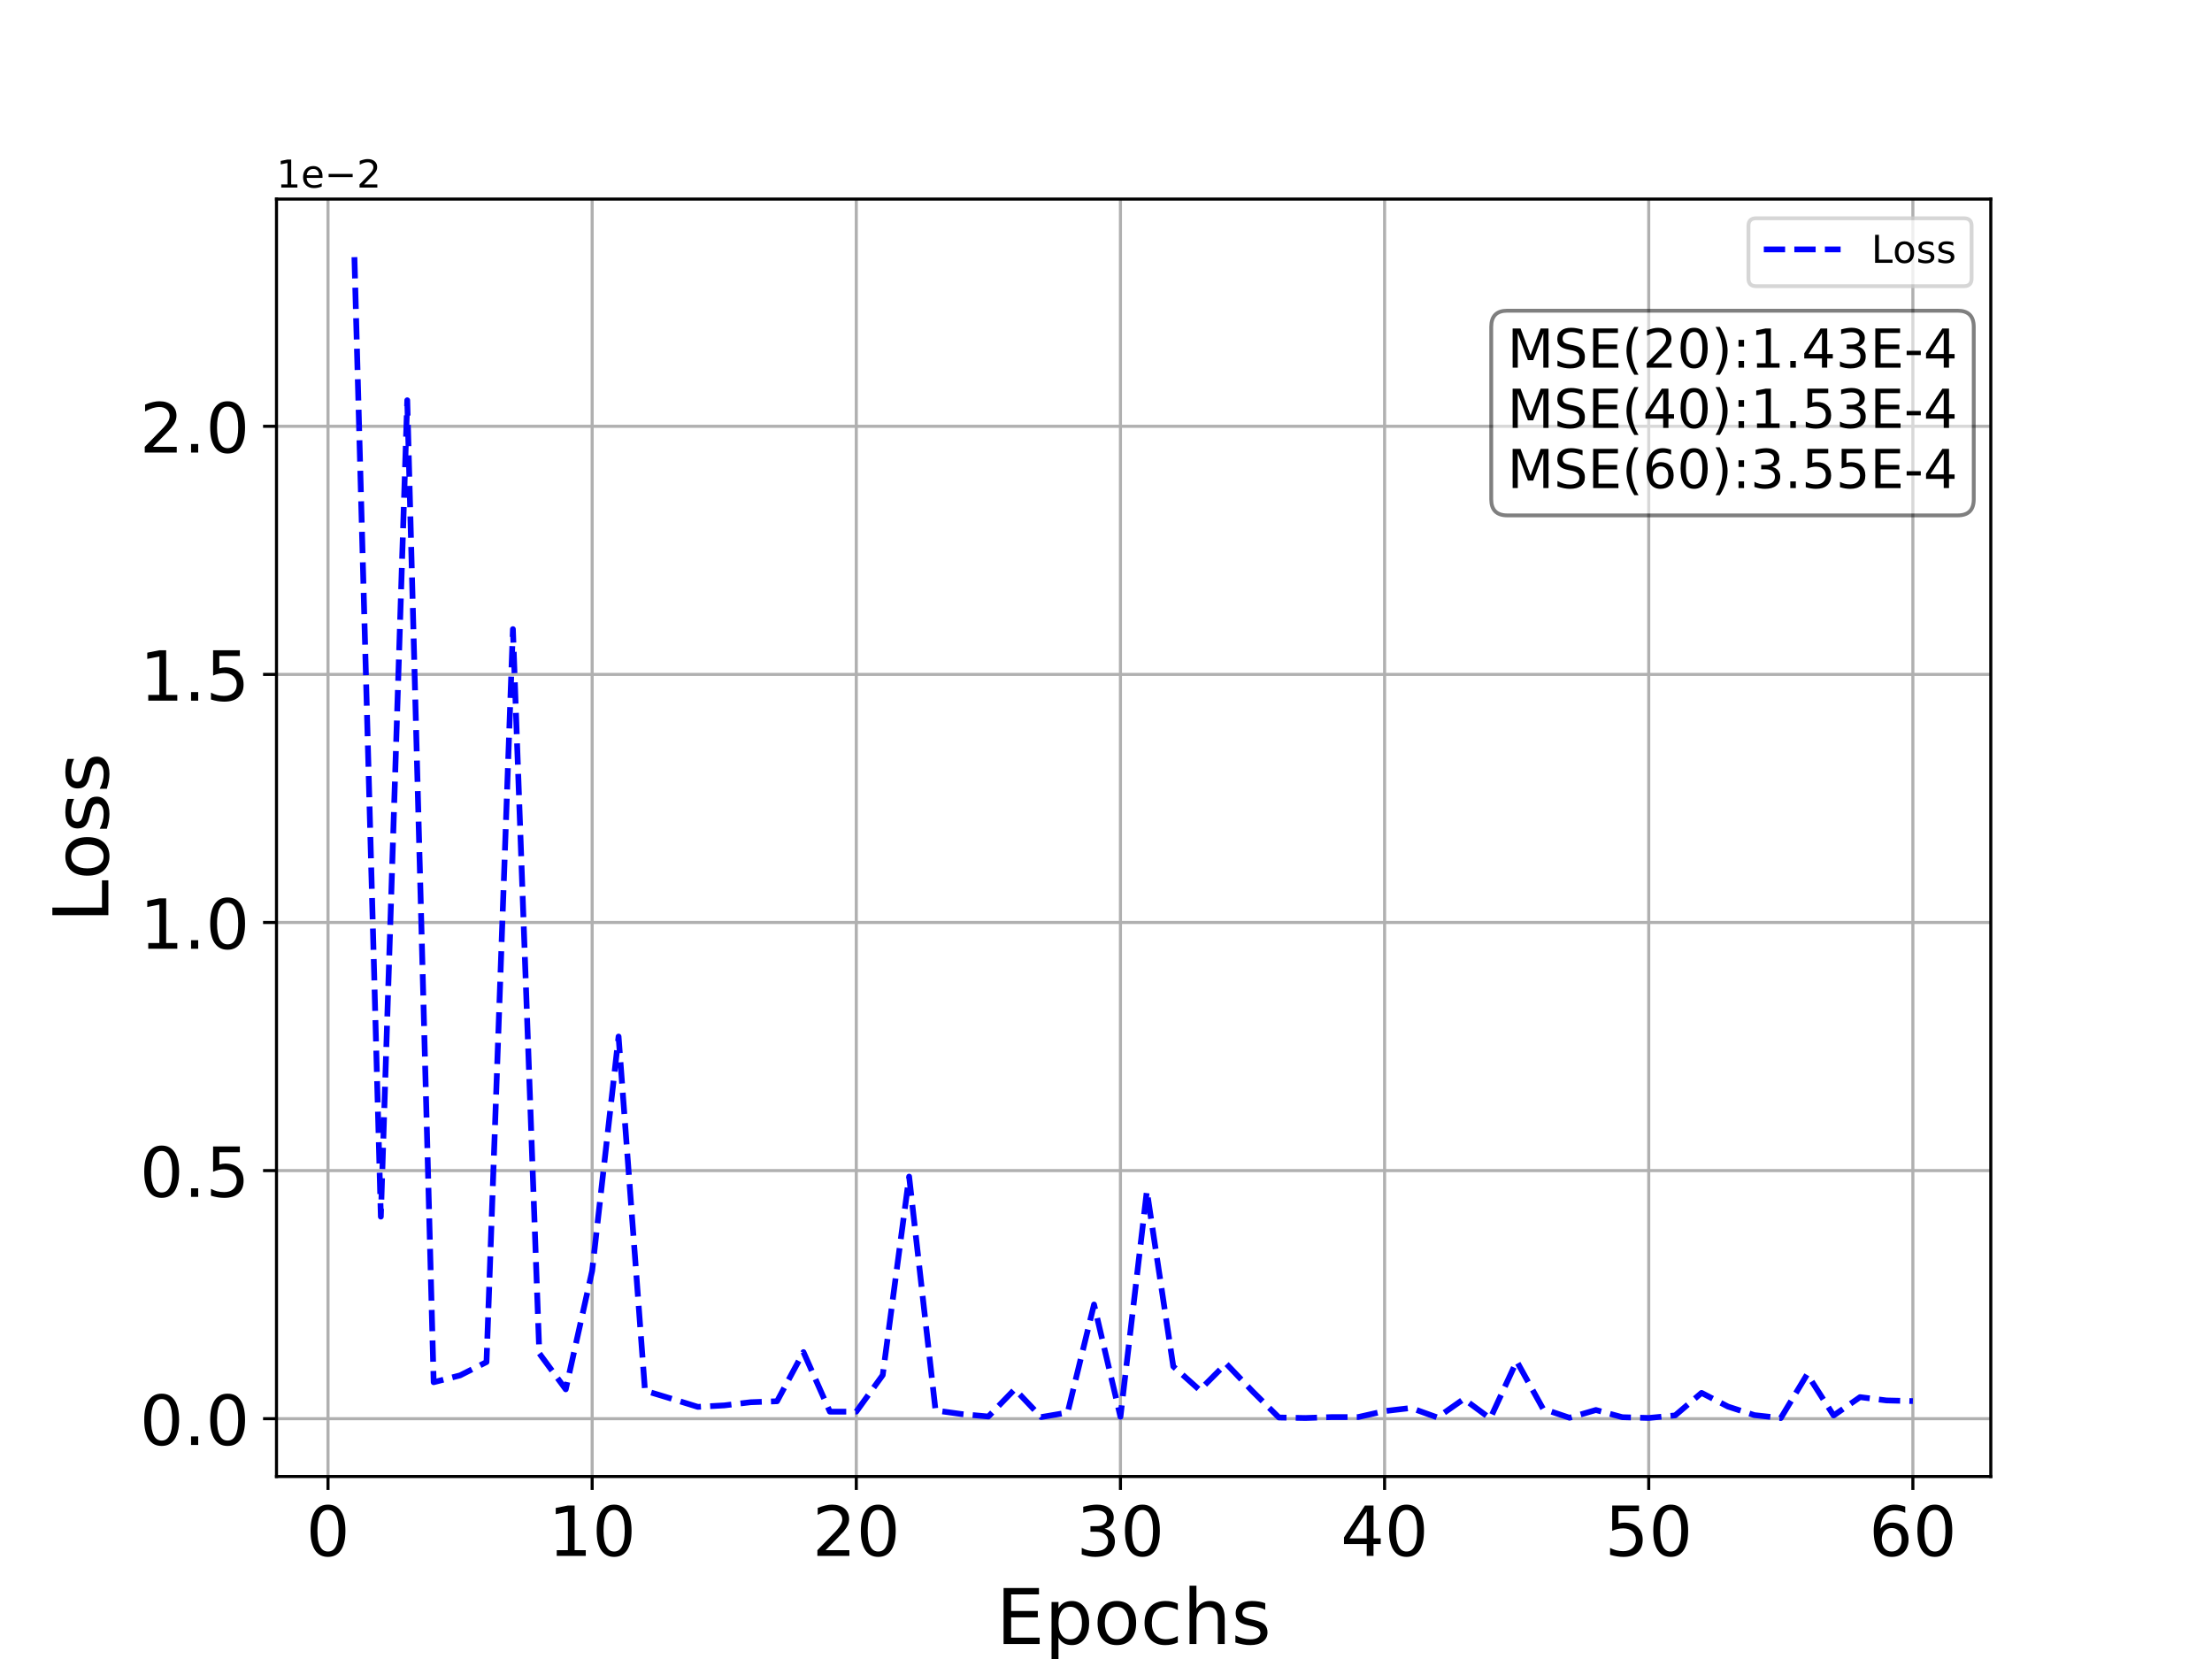
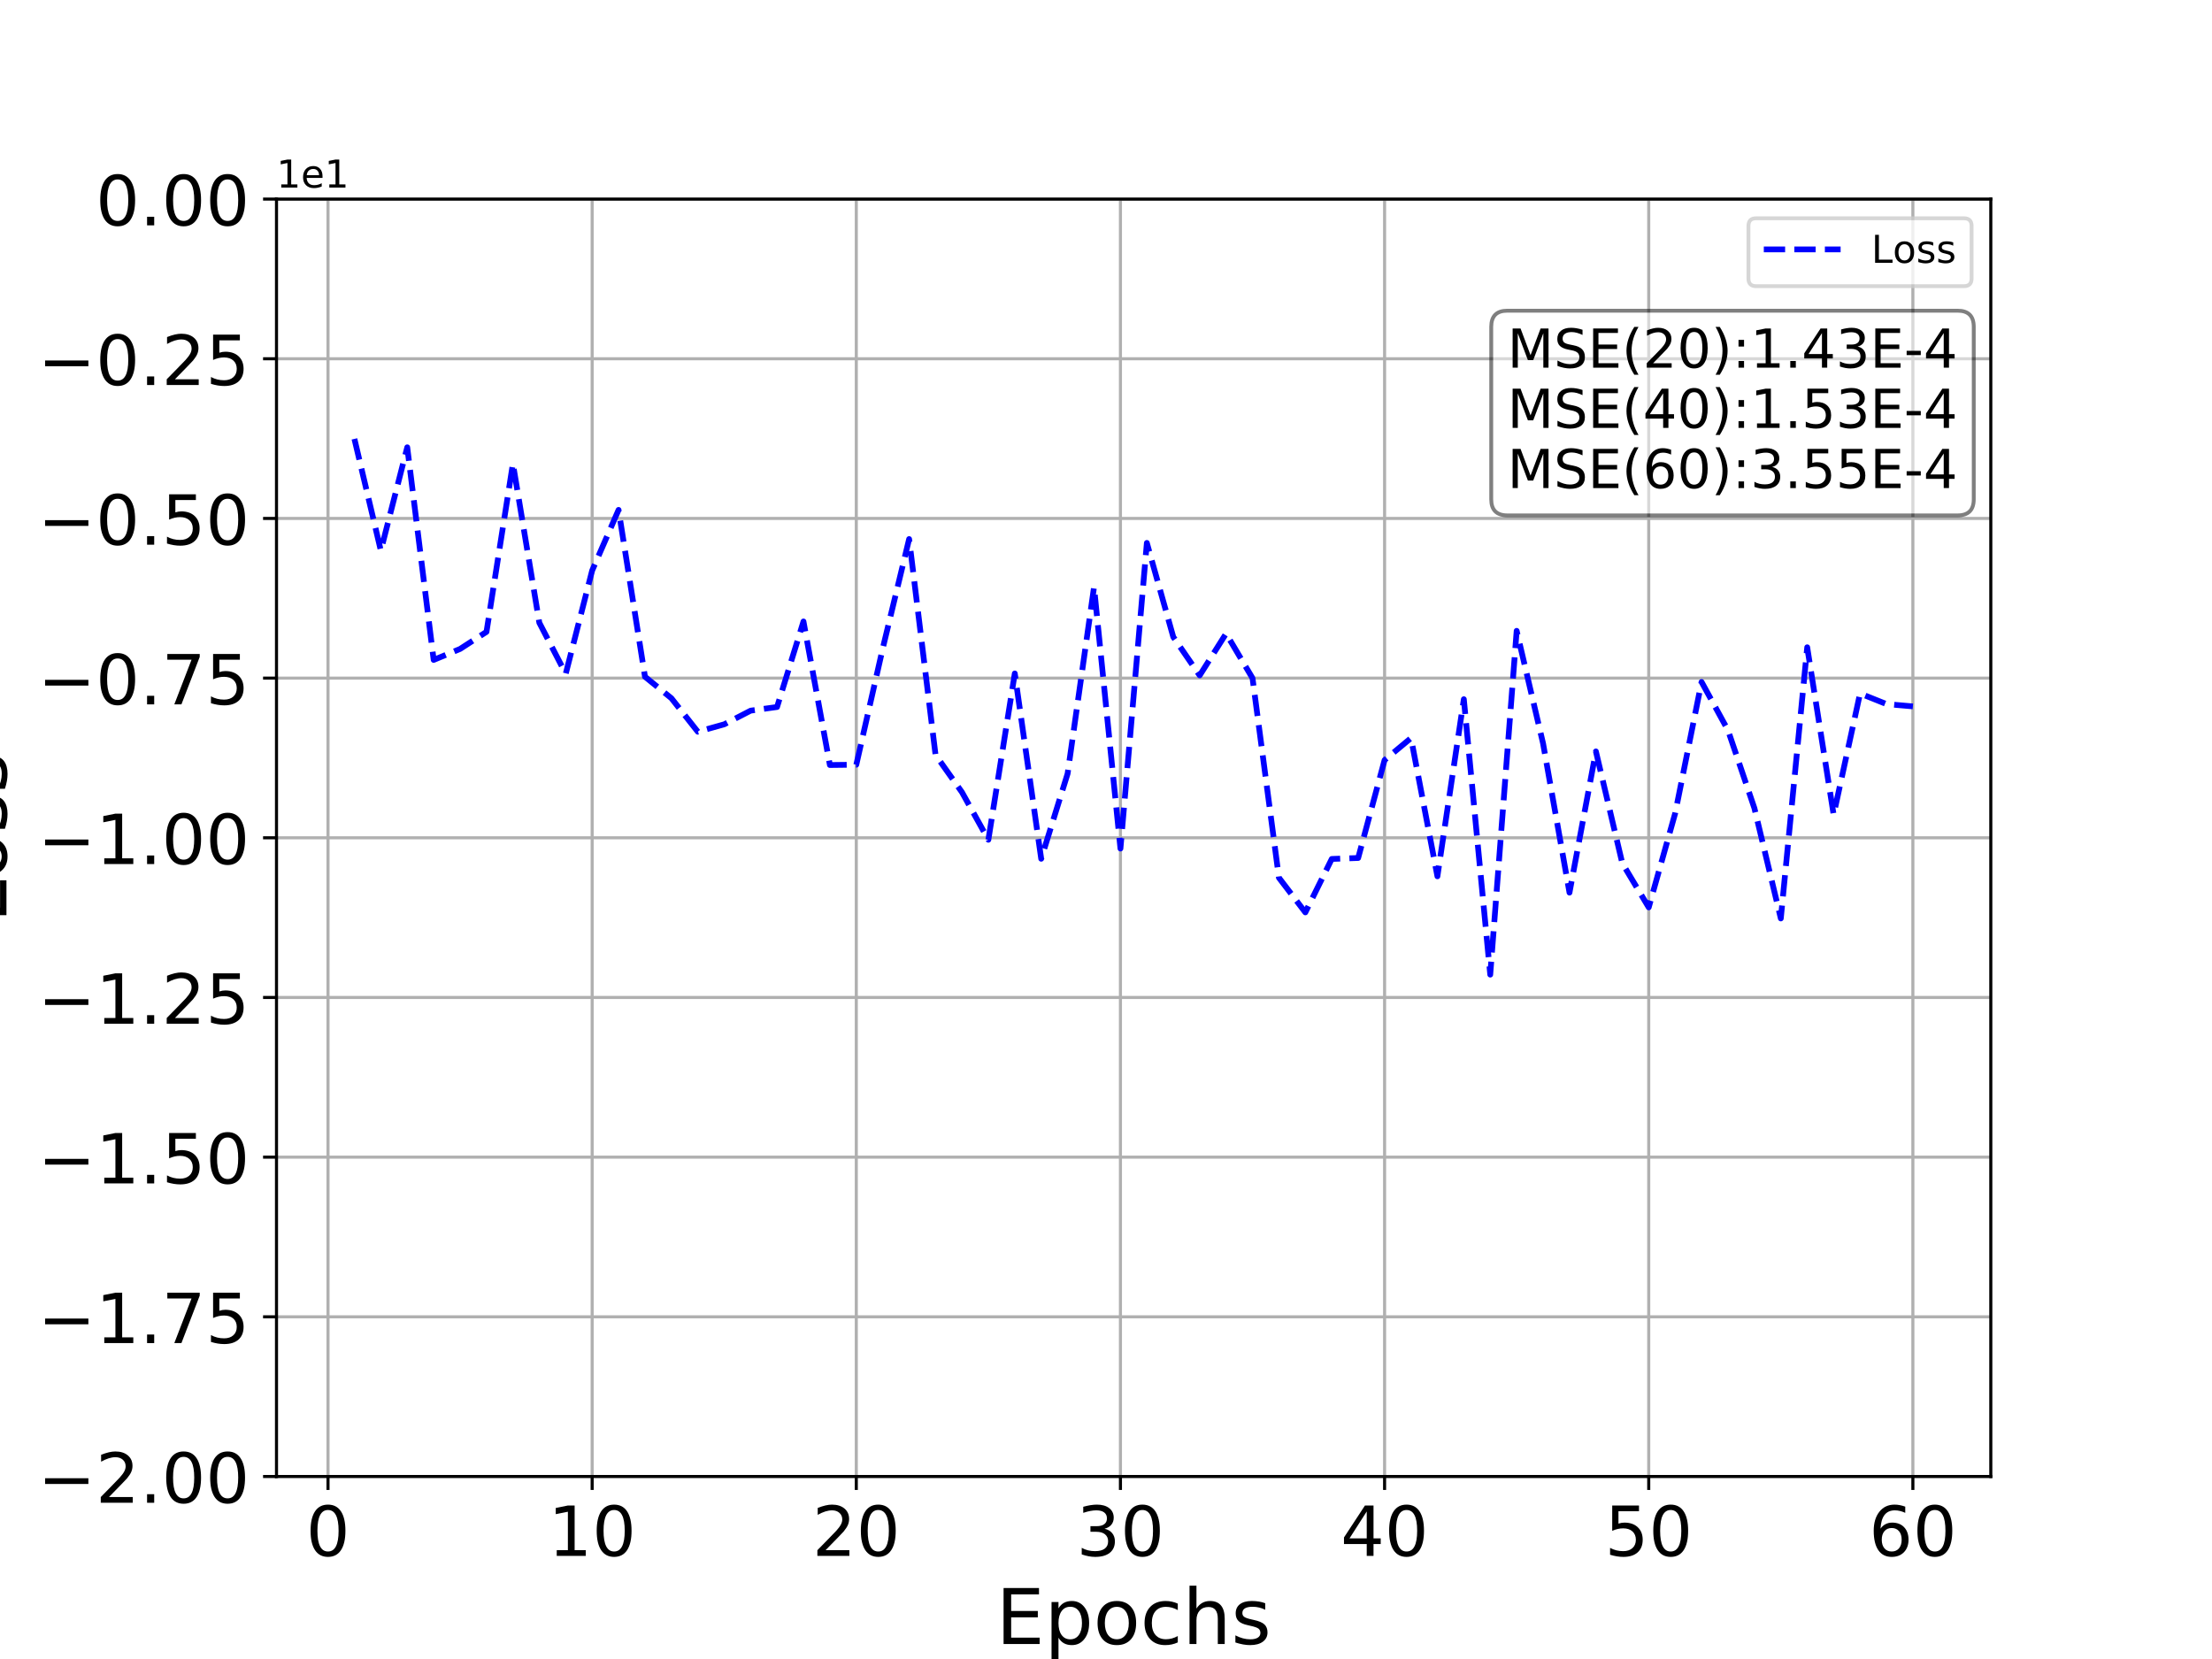
<svg xmlns="http://www.w3.org/2000/svg" xmlns:xlink="http://www.w3.org/1999/xlink" height="432pt" version="1.1" viewBox="0 0 576 432" width="576pt">
  <defs>
    <style type="text/css">
*{stroke-linecap:butt;stroke-linejoin:round;}
  </style>
  </defs>
  <g id="figure_1">
    <g id="patch_1">
      <path d="M 0 432  L 576 432  L 576 0  L 0 0  z " style="fill:#ffffff;" />
    </g>
    <g id="axes_1">
      <g id="patch_2">
        <path d="M 72 384.48  L 518.4 384.48  L 518.4 51.84  L 72 51.84  z " style="fill:#ffffff;" />
      </g>
      <g id="matplotlib.axis_1">
        <g id="xtick_1">
          <g id="line2d_1">
-             <path clip-path="url(#pee11523445)" d="M 85.413 384.48  L 85.413 51.84  " style="fill:none;stroke:#b0b0b0;stroke-linecap:square;stroke-width:0.8;" />
+             <path clip-path="url(#p109f04c39c)" d="M 85.413 384.48  L 85.413 51.84  " style="fill:none;stroke:#b0b0b0;stroke-linecap:square;stroke-width:0.8;" />
          </g>
          <g id="line2d_2">
            <defs>
-               <path d="M 0 0  L 0 3.5  " id="m30d442876e" style="stroke:#000000;stroke-width:0.8;" />
-             </defs>
-             <g>
-               <use style="stroke:#000000;stroke-width:0.8;" x="85.413" xlink:href="#m30d442876e" y="384.48" />
+               <path d="M 0 0  L 0 3.5  " id="md8d4f3d1db" style="stroke:#000000;stroke-width:0.8;" />
+             </defs>
+             <g>
+               <use style="stroke:#000000;stroke-width:0.8;" x="85.413" xlink:href="#md8d4f3d1db" y="384.48" />
            </g>
          </g>
          <g id="text_1">
            <defs>
              <path d="M 31.781 66.406  Q 24.172 66.406 20.328 58.906  Q 16.5 51.422 16.5 36.375  Q 16.5 21.391 20.328 13.891  Q 24.172 6.391 31.781 6.391  Q 39.453 6.391 43.281 13.891  Q 47.125 21.391 47.125 36.375  Q 47.125 51.422 43.281 58.906  Q 39.453 66.406 31.781 66.406  z M 31.781 74.219  Q 44.047 74.219 50.516 64.516  Q 56.984 54.828 56.984 36.375  Q 56.984 17.969 50.516 8.266  Q 44.047 -1.422 31.781 -1.422  Q 19.531 -1.422 13.062 8.266  Q 6.594 17.969 6.594 36.375  Q 6.594 54.828 13.062 64.516  Q 19.531 74.219 31.781 74.219  z " id="DejaVuSans-30" />
            </defs>
            <g transform="translate(79.68639 405.1572)scale(0.18 -0.18)">
              <use xlink:href="#DejaVuSans-30" />
            </g>
          </g>
        </g>
        <g id="xtick_2">
          <g id="line2d_3">
-             <path clip-path="url(#pee11523445)" d="M 154.195 384.48  L 154.195 51.84  " style="fill:none;stroke:#b0b0b0;stroke-linecap:square;stroke-width:0.8;" />
+             <path clip-path="url(#p109f04c39c)" d="M 154.195 384.48  L 154.195 51.84  " style="fill:none;stroke:#b0b0b0;stroke-linecap:square;stroke-width:0.8;" />
          </g>
          <g id="line2d_4">
            <g>
-               <use style="stroke:#000000;stroke-width:0.8;" x="154.195" xlink:href="#m30d442876e" y="384.48" />
+               <use style="stroke:#000000;stroke-width:0.8;" x="154.195" xlink:href="#md8d4f3d1db" y="384.48" />
            </g>
          </g>
          <g id="text_2">
            <defs>
              <path d="M 12.406 8.297  L 28.516 8.297  L 28.516 63.922  L 10.984 60.406  L 10.984 69.391  L 28.422 72.906  L 38.281 72.906  L 38.281 8.297  L 54.391 8.297  L 54.391 0  L 12.406 0  z " id="DejaVuSans-31" />
            </defs>
            <g transform="translate(142.7429 405.1572)scale(0.18 -0.18)">
              <use xlink:href="#DejaVuSans-31" />
              <use x="63.623" xlink:href="#DejaVuSans-30" />
            </g>
          </g>
        </g>
        <g id="xtick_3">
          <g id="line2d_5">
-             <path clip-path="url(#pee11523445)" d="M 222.978 384.48  L 222.978 51.84  " style="fill:none;stroke:#b0b0b0;stroke-linecap:square;stroke-width:0.8;" />
+             <path clip-path="url(#p109f04c39c)" d="M 222.978 384.48  L 222.978 51.84  " style="fill:none;stroke:#b0b0b0;stroke-linecap:square;stroke-width:0.8;" />
          </g>
          <g id="line2d_6">
            <g>
-               <use style="stroke:#000000;stroke-width:0.8;" x="222.978" xlink:href="#m30d442876e" y="384.48" />
+               <use style="stroke:#000000;stroke-width:0.8;" x="222.978" xlink:href="#md8d4f3d1db" y="384.48" />
            </g>
          </g>
          <g id="text_3">
            <defs>
              <path d="M 19.188 8.297  L 53.609 8.297  L 53.609 0  L 7.328 0  L 7.328 8.297  Q 12.938 14.109 22.625 23.891  Q 32.328 33.688 34.812 36.531  Q 39.547 41.844 41.422 45.531  Q 43.312 49.219 43.312 52.781  Q 43.312 58.594 39.234 62.25  Q 35.156 65.922 28.609 65.922  Q 23.969 65.922 18.812 64.312  Q 13.672 62.703 7.812 59.422  L 7.812 69.391  Q 13.766 71.781 18.938 73  Q 24.125 74.219 28.422 74.219  Q 39.75 74.219 46.484 68.547  Q 53.219 62.891 53.219 53.422  Q 53.219 48.922 51.531 44.891  Q 49.859 40.875 45.406 35.406  Q 44.188 33.984 37.641 27.219  Q 31.109 20.453 19.188 8.297  z " id="DejaVuSans-32" />
            </defs>
            <g transform="translate(211.5256 405.1572)scale(0.18 -0.18)">
              <use xlink:href="#DejaVuSans-32" />
              <use x="63.623" xlink:href="#DejaVuSans-30" />
            </g>
          </g>
        </g>
        <g id="xtick_4">
          <g id="line2d_7">
-             <path clip-path="url(#pee11523445)" d="M 291.761 384.48  L 291.761 51.84  " style="fill:none;stroke:#b0b0b0;stroke-linecap:square;stroke-width:0.8;" />
+             <path clip-path="url(#p109f04c39c)" d="M 291.761 384.48  L 291.761 51.84  " style="fill:none;stroke:#b0b0b0;stroke-linecap:square;stroke-width:0.8;" />
          </g>
          <g id="line2d_8">
            <g>
-               <use style="stroke:#000000;stroke-width:0.8;" x="291.761" xlink:href="#m30d442876e" y="384.48" />
+               <use style="stroke:#000000;stroke-width:0.8;" x="291.761" xlink:href="#md8d4f3d1db" y="384.48" />
            </g>
          </g>
          <g id="text_4">
            <defs>
              <path d="M 40.578 39.312  Q 47.656 37.797 51.625 33  Q 55.609 28.219 55.609 21.188  Q 55.609 10.406 48.188 4.484  Q 40.766 -1.422 27.094 -1.422  Q 22.516 -1.422 17.656 -0.516  Q 12.797 0.391 7.625 2.203  L 7.625 11.719  Q 11.719 9.328 16.594 8.109  Q 21.484 6.891 26.812 6.891  Q 36.078 6.891 40.938 10.547  Q 45.797 14.203 45.797 21.188  Q 45.797 27.641 41.281 31.266  Q 36.766 34.906 28.719 34.906  L 20.219 34.906  L 20.219 43.016  L 29.109 43.016  Q 36.375 43.016 40.234 45.922  Q 44.094 48.828 44.094 54.297  Q 44.094 59.906 40.109 62.906  Q 36.141 65.922 28.719 65.922  Q 24.656 65.922 20.016 65.031  Q 15.375 64.156 9.812 62.312  L 9.812 71.094  Q 15.438 72.656 20.344 73.438  Q 25.25 74.219 29.594 74.219  Q 40.828 74.219 47.359 69.109  Q 53.906 64.016 53.906 55.328  Q 53.906 49.266 50.438 45.094  Q 46.969 40.922 40.578 39.312  z " id="DejaVuSans-33" />
            </defs>
            <g transform="translate(280.3084 405.1572)scale(0.18 -0.18)">
              <use xlink:href="#DejaVuSans-33" />
              <use x="63.623" xlink:href="#DejaVuSans-30" />
            </g>
          </g>
        </g>
        <g id="xtick_5">
          <g id="line2d_9">
-             <path clip-path="url(#pee11523445)" d="M 360.544 384.48  L 360.544 51.84  " style="fill:none;stroke:#b0b0b0;stroke-linecap:square;stroke-width:0.8;" />
+             <path clip-path="url(#p109f04c39c)" d="M 360.544 384.48  L 360.544 51.84  " style="fill:none;stroke:#b0b0b0;stroke-linecap:square;stroke-width:0.8;" />
          </g>
          <g id="line2d_10">
            <g>
-               <use style="stroke:#000000;stroke-width:0.8;" x="360.544" xlink:href="#m30d442876e" y="384.48" />
+               <use style="stroke:#000000;stroke-width:0.8;" x="360.544" xlink:href="#md8d4f3d1db" y="384.48" />
            </g>
          </g>
          <g id="text_5">
            <defs>
              <path d="M 37.797 64.312  L 12.891 25.391  L 37.797 25.391  z M 35.203 72.906  L 47.609 72.906  L 47.609 25.391  L 58.016 25.391  L 58.016 17.188  L 47.609 17.188  L 47.609 0  L 37.797 0  L 37.797 17.188  L 4.891 17.188  L 4.891 26.703  z " id="DejaVuSans-34" />
            </defs>
            <g transform="translate(349.0911 405.1572)scale(0.18 -0.18)">
              <use xlink:href="#DejaVuSans-34" />
              <use x="63.623" xlink:href="#DejaVuSans-30" />
            </g>
          </g>
        </g>
        <g id="xtick_6">
          <g id="line2d_11">
-             <path clip-path="url(#pee11523445)" d="M 429.326 384.48  L 429.326 51.84  " style="fill:none;stroke:#b0b0b0;stroke-linecap:square;stroke-width:0.8;" />
+             <path clip-path="url(#p109f04c39c)" d="M 429.326 384.48  L 429.326 51.84  " style="fill:none;stroke:#b0b0b0;stroke-linecap:square;stroke-width:0.8;" />
          </g>
          <g id="line2d_12">
            <g>
-               <use style="stroke:#000000;stroke-width:0.8;" x="429.326" xlink:href="#m30d442876e" y="384.48" />
+               <use style="stroke:#000000;stroke-width:0.8;" x="429.326" xlink:href="#md8d4f3d1db" y="384.48" />
            </g>
          </g>
          <g id="text_6">
            <defs>
              <path d="M 10.797 72.906  L 49.516 72.906  L 49.516 64.594  L 19.828 64.594  L 19.828 46.734  Q 21.969 47.469 24.109 47.828  Q 26.266 48.188 28.422 48.188  Q 40.625 48.188 47.75 41.5  Q 54.891 34.812 54.891 23.391  Q 54.891 11.625 47.562 5.094  Q 40.234 -1.422 26.906 -1.422  Q 22.312 -1.422 17.547 -0.641  Q 12.797 0.141 7.719 1.703  L 7.719 11.625  Q 12.109 9.234 16.797 8.062  Q 21.484 6.891 26.703 6.891  Q 35.156 6.891 40.078 11.328  Q 45.016 15.766 45.016 23.391  Q 45.016 31 40.078 35.438  Q 35.156 39.891 26.703 39.891  Q 22.75 39.891 18.812 39.016  Q 14.891 38.141 10.797 36.281  z " id="DejaVuSans-35" />
            </defs>
            <g transform="translate(417.8738 405.1572)scale(0.18 -0.18)">
              <use xlink:href="#DejaVuSans-35" />
              <use x="63.623" xlink:href="#DejaVuSans-30" />
            </g>
          </g>
        </g>
        <g id="xtick_7">
          <g id="line2d_13">
-             <path clip-path="url(#pee11523445)" d="M 498.109 384.48  L 498.109 51.84  " style="fill:none;stroke:#b0b0b0;stroke-linecap:square;stroke-width:0.8;" />
+             <path clip-path="url(#p109f04c39c)" d="M 498.109 384.48  L 498.109 51.84  " style="fill:none;stroke:#b0b0b0;stroke-linecap:square;stroke-width:0.8;" />
          </g>
          <g id="line2d_14">
            <g>
-               <use style="stroke:#000000;stroke-width:0.8;" x="498.109" xlink:href="#m30d442876e" y="384.48" />
+               <use style="stroke:#000000;stroke-width:0.8;" x="498.109" xlink:href="#md8d4f3d1db" y="384.48" />
            </g>
          </g>
          <g id="text_7">
            <defs>
              <path d="M 33.016 40.375  Q 26.375 40.375 22.484 35.828  Q 18.609 31.297 18.609 23.391  Q 18.609 15.531 22.484 10.953  Q 26.375 6.391 33.016 6.391  Q 39.656 6.391 43.531 10.953  Q 47.406 15.531 47.406 23.391  Q 47.406 31.297 43.531 35.828  Q 39.656 40.375 33.016 40.375  z M 52.594 71.297  L 52.594 62.312  Q 48.875 64.062 45.094 64.984  Q 41.312 65.922 37.594 65.922  Q 27.828 65.922 22.672 59.328  Q 17.531 52.734 16.797 39.406  Q 19.672 43.656 24.016 45.922  Q 28.375 48.188 33.594 48.188  Q 44.578 48.188 50.953 41.516  Q 57.328 34.859 57.328 23.391  Q 57.328 12.156 50.688 5.359  Q 44.047 -1.422 33.016 -1.422  Q 20.359 -1.422 13.672 8.266  Q 6.984 17.969 6.984 36.375  Q 6.984 53.656 15.188 63.938  Q 23.391 74.219 37.203 74.219  Q 40.922 74.219 44.703 73.484  Q 48.484 72.75 52.594 71.297  z " id="DejaVuSans-36" />
            </defs>
            <g transform="translate(486.6566 405.1572)scale(0.18 -0.18)">
              <use xlink:href="#DejaVuSans-36" />
              <use x="63.623" xlink:href="#DejaVuSans-30" />
            </g>
          </g>
        </g>
        <g id="text_8">
          <defs>
            <path d="M 9.812 72.906  L 55.906 72.906  L 55.906 64.594  L 19.672 64.594  L 19.672 43.016  L 54.391 43.016  L 54.391 34.719  L 19.672 34.719  L 19.672 8.297  L 56.781 8.297  L 56.781 0  L 9.812 0  z " id="DejaVuSans-45" />
            <path d="M 18.109 8.203  L 18.109 -20.797  L 9.078 -20.797  L 9.078 54.688  L 18.109 54.688  L 18.109 46.391  Q 20.953 51.266 25.266 53.625  Q 29.594 56 35.594 56  Q 45.562 56 51.781 48.094  Q 58.016 40.188 58.016 27.297  Q 58.016 14.406 51.781 6.484  Q 45.562 -1.422 35.594 -1.422  Q 29.594 -1.422 25.266 0.953  Q 20.953 3.328 18.109 8.203  z M 48.688 27.297  Q 48.688 37.203 44.609 42.844  Q 40.531 48.484 33.406 48.484  Q 26.266 48.484 22.188 42.844  Q 18.109 37.203 18.109 27.297  Q 18.109 17.391 22.188 11.75  Q 26.266 6.109 33.406 6.109  Q 40.531 6.109 44.609 11.75  Q 48.688 17.391 48.688 27.297  z " id="DejaVuSans-70" />
            <path d="M 30.609 48.391  Q 23.391 48.391 19.188 42.75  Q 14.984 37.109 14.984 27.297  Q 14.984 17.484 19.156 11.844  Q 23.344 6.203 30.609 6.203  Q 37.797 6.203 41.984 11.859  Q 46.188 17.531 46.188 27.297  Q 46.188 37.016 41.984 42.703  Q 37.797 48.391 30.609 48.391  z M 30.609 56  Q 42.328 56 49.016 48.375  Q 55.719 40.766 55.719 27.297  Q 55.719 13.875 49.016 6.219  Q 42.328 -1.422 30.609 -1.422  Q 18.844 -1.422 12.172 6.219  Q 5.516 13.875 5.516 27.297  Q 5.516 40.766 12.172 48.375  Q 18.844 56 30.609 56  z " id="DejaVuSans-6f" />
            <path d="M 48.781 52.594  L 48.781 44.188  Q 44.969 46.297 41.141 47.344  Q 37.312 48.391 33.406 48.391  Q 24.656 48.391 19.812 42.844  Q 14.984 37.312 14.984 27.297  Q 14.984 17.281 19.812 11.734  Q 24.656 6.203 33.406 6.203  Q 37.312 6.203 41.141 7.25  Q 44.969 8.297 48.781 10.406  L 48.781 2.094  Q 45.016 0.344 40.984 -0.531  Q 36.969 -1.422 32.422 -1.422  Q 20.062 -1.422 12.781 6.344  Q 5.516 14.109 5.516 27.297  Q 5.516 40.672 12.859 48.328  Q 20.219 56 33.016 56  Q 37.156 56 41.109 55.141  Q 45.062 54.297 48.781 52.594  z " id="DejaVuSans-63" />
            <path d="M 54.891 33.016  L 54.891 0  L 45.906 0  L 45.906 32.719  Q 45.906 40.484 42.875 44.328  Q 39.844 48.188 33.797 48.188  Q 26.516 48.188 22.312 43.547  Q 18.109 38.922 18.109 30.906  L 18.109 0  L 9.078 0  L 9.078 75.984  L 18.109 75.984  L 18.109 46.188  Q 21.344 51.125 25.703 53.562  Q 30.078 56 35.797 56  Q 45.219 56 50.047 50.172  Q 54.891 44.344 54.891 33.016  z " id="DejaVuSans-68" />
            <path d="M 44.281 53.078  L 44.281 44.578  Q 40.484 46.531 36.375 47.5  Q 32.281 48.484 27.875 48.484  Q 21.188 48.484 17.844 46.438  Q 14.5 44.391 14.5 40.281  Q 14.5 37.156 16.891 35.375  Q 19.281 33.594 26.516 31.984  L 29.594 31.297  Q 39.156 29.25 43.188 25.516  Q 47.219 21.781 47.219 15.094  Q 47.219 7.469 41.188 3.016  Q 35.156 -1.422 24.609 -1.422  Q 20.219 -1.422 15.453 -0.562  Q 10.688 0.297 5.422 2  L 5.422 11.281  Q 10.406 8.688 15.234 7.391  Q 20.062 6.109 24.812 6.109  Q 31.156 6.109 34.562 8.281  Q 37.984 10.453 37.984 14.406  Q 37.984 18.062 35.516 20.016  Q 33.062 21.969 24.703 23.781  L 21.578 24.516  Q 13.234 26.266 9.516 29.906  Q 5.812 33.547 5.812 39.891  Q 5.812 47.609 11.281 51.797  Q 16.75 56 26.812 56  Q 31.781 56 36.172 55.266  Q 40.578 54.547 44.281 53.078  z " id="DejaVuSans-73" />
          </defs>
          <g transform="translate(259.3687 428.0975)scale(0.2 -0.2)">
            <use xlink:href="#DejaVuSans-45" />
            <use x="63.184" xlink:href="#DejaVuSans-70" />
            <use x="126.66" xlink:href="#DejaVuSans-6f" />
            <use x="187.842" xlink:href="#DejaVuSans-63" />
            <use x="242.822" xlink:href="#DejaVuSans-68" />
            <use x="306.201" xlink:href="#DejaVuSans-73" />
          </g>
        </g>
      </g>
      <g id="matplotlib.axis_2">
        <g id="ytick_1">
          <g id="line2d_15">
-             <path clip-path="url(#pee11523445)" d="M 72 369.429  L 518.4 369.429  " style="fill:none;stroke:#b0b0b0;stroke-linecap:square;stroke-width:0.8;" />
+             <path clip-path="url(#p109f04c39c)" d="M 72 384.48  L 518.4 384.48  " style="fill:none;stroke:#b0b0b0;stroke-linecap:square;stroke-width:0.8;" />
          </g>
          <g id="line2d_16">
            <defs>
-               <path d="M 0 0  L -3.5 0  " id="me52aa5840e" style="stroke:#000000;stroke-width:0.8;" />
-             </defs>
-             <g>
-               <use style="stroke:#000000;stroke-width:0.8;" x="72" xlink:href="#me52aa5840e" y="369.429" />
+               <path d="M 0 0  L -3.5 0  " id="mc17db9cd9d" style="stroke:#000000;stroke-width:0.8;" />
+             </defs>
+             <g>
+               <use style="stroke:#000000;stroke-width:0.8;" x="72" xlink:href="#mc17db9cd9d" y="384.48" />
            </g>
          </g>
          <g id="text_9">
            <defs>
+               <path d="M 10.594 35.5  L 73.188 35.5  L 73.188 27.203  L 10.594 27.203  z " id="DejaVuSans-2212" />
              <path d="M 10.688 12.406  L 21 12.406  L 21 0  L 10.688 0  z " id="DejaVuSans-2e" />
            </defs>
-             <g transform="translate(36.37438 376.2675)scale(0.18 -0.18)">
+             <g transform="translate(9.838438 391.3186)scale(0.18 -0.18)">
+               <use xlink:href="#DejaVuSans-2212" />
+               <use x="83.789" xlink:href="#DejaVuSans-32" />
+               <use x="147.412" xlink:href="#DejaVuSans-2e" />
+               <use x="179.199" xlink:href="#DejaVuSans-30" />
+               <use x="242.822" xlink:href="#DejaVuSans-30" />
+             </g>
+           </g>
+         </g>
+         <g id="ytick_2">
+           <g id="line2d_17">
+             <path clip-path="url(#p109f04c39c)" d="M 72 342.9  L 518.4 342.9  " style="fill:none;stroke:#b0b0b0;stroke-linecap:square;stroke-width:0.8;" />
+           </g>
+           <g id="line2d_18">
+             <g>
+               <use style="stroke:#000000;stroke-width:0.8;" x="72" xlink:href="#mc17db9cd9d" y="342.9" />
+             </g>
+           </g>
+           <g id="text_10">
+             <defs>
+               <path d="M 8.203 72.906  L 55.078 72.906  L 55.078 68.703  L 28.609 0  L 18.312 0  L 43.219 64.594  L 8.203 64.594  z " id="DejaVuSans-37" />
+             </defs>
+             <g transform="translate(9.838438 349.7386)scale(0.18 -0.18)">
+               <use xlink:href="#DejaVuSans-2212" />
+               <use x="83.789" xlink:href="#DejaVuSans-31" />
+               <use x="147.412" xlink:href="#DejaVuSans-2e" />
+               <use x="179.199" xlink:href="#DejaVuSans-37" />
+               <use x="242.822" xlink:href="#DejaVuSans-35" />
+             </g>
+           </g>
+         </g>
+         <g id="ytick_3">
+           <g id="line2d_19">
+             <path clip-path="url(#p109f04c39c)" d="M 72 301.32  L 518.4 301.32  " style="fill:none;stroke:#b0b0b0;stroke-linecap:square;stroke-width:0.8;" />
+           </g>
+           <g id="line2d_20">
+             <g>
+               <use style="stroke:#000000;stroke-width:0.8;" x="72" xlink:href="#mc17db9cd9d" y="301.32" />
+             </g>
+           </g>
+           <g id="text_11">
+             <g transform="translate(9.838438 308.1586)scale(0.18 -0.18)">
+               <use xlink:href="#DejaVuSans-2212" />
+               <use x="83.789" xlink:href="#DejaVuSans-31" />
+               <use x="147.412" xlink:href="#DejaVuSans-2e" />
+               <use x="179.199" xlink:href="#DejaVuSans-35" />
+               <use x="242.822" xlink:href="#DejaVuSans-30" />
+             </g>
+           </g>
+         </g>
+         <g id="ytick_4">
+           <g id="line2d_21">
+             <path clip-path="url(#p109f04c39c)" d="M 72 259.74  L 518.4 259.74  " style="fill:none;stroke:#b0b0b0;stroke-linecap:square;stroke-width:0.8;" />
+           </g>
+           <g id="line2d_22">
+             <g>
+               <use style="stroke:#000000;stroke-width:0.8;" x="72" xlink:href="#mc17db9cd9d" y="259.74" />
+             </g>
+           </g>
+           <g id="text_12">
+             <g transform="translate(9.838438 266.5786)scale(0.18 -0.18)">
+               <use xlink:href="#DejaVuSans-2212" />
+               <use x="83.789" xlink:href="#DejaVuSans-31" />
+               <use x="147.412" xlink:href="#DejaVuSans-2e" />
+               <use x="179.199" xlink:href="#DejaVuSans-32" />
+               <use x="242.822" xlink:href="#DejaVuSans-35" />
+             </g>
+           </g>
+         </g>
+         <g id="ytick_5">
+           <g id="line2d_23">
+             <path clip-path="url(#p109f04c39c)" d="M 72 218.16  L 518.4 218.16  " style="fill:none;stroke:#b0b0b0;stroke-linecap:square;stroke-width:0.8;" />
+           </g>
+           <g id="line2d_24">
+             <g>
+               <use style="stroke:#000000;stroke-width:0.8;" x="72" xlink:href="#mc17db9cd9d" y="218.16" />
+             </g>
+           </g>
+           <g id="text_13">
+             <g transform="translate(9.838438 224.9986)scale(0.18 -0.18)">
+               <use xlink:href="#DejaVuSans-2212" />
+               <use x="83.789" xlink:href="#DejaVuSans-31" />
+               <use x="147.412" xlink:href="#DejaVuSans-2e" />
+               <use x="179.199" xlink:href="#DejaVuSans-30" />
+               <use x="242.822" xlink:href="#DejaVuSans-30" />
+             </g>
+           </g>
+         </g>
+         <g id="ytick_6">
+           <g id="line2d_25">
+             <path clip-path="url(#p109f04c39c)" d="M 72 176.58  L 518.4 176.58  " style="fill:none;stroke:#b0b0b0;stroke-linecap:square;stroke-width:0.8;" />
+           </g>
+           <g id="line2d_26">
+             <g>
+               <use style="stroke:#000000;stroke-width:0.8;" x="72" xlink:href="#mc17db9cd9d" y="176.58" />
+             </g>
+           </g>
+           <g id="text_14">
+             <g transform="translate(9.838438 183.4186)scale(0.18 -0.18)">
+               <use xlink:href="#DejaVuSans-2212" />
+               <use x="83.789" xlink:href="#DejaVuSans-30" />
+               <use x="147.412" xlink:href="#DejaVuSans-2e" />
+               <use x="179.199" xlink:href="#DejaVuSans-37" />
+               <use x="242.822" xlink:href="#DejaVuSans-35" />
+             </g>
+           </g>
+         </g>
+         <g id="ytick_7">
+           <g id="line2d_27">
+             <path clip-path="url(#p109f04c39c)" d="M 72 135  L 518.4 135  " style="fill:none;stroke:#b0b0b0;stroke-linecap:square;stroke-width:0.8;" />
+           </g>
+           <g id="line2d_28">
+             <g>
+               <use style="stroke:#000000;stroke-width:0.8;" x="72" xlink:href="#mc17db9cd9d" y="135" />
+             </g>
+           </g>
+           <g id="text_15">
+             <g transform="translate(9.838438 141.8386)scale(0.18 -0.18)">
+               <use xlink:href="#DejaVuSans-2212" />
+               <use x="83.789" xlink:href="#DejaVuSans-30" />
+               <use x="147.412" xlink:href="#DejaVuSans-2e" />
+               <use x="179.199" xlink:href="#DejaVuSans-35" />
+               <use x="242.822" xlink:href="#DejaVuSans-30" />
+             </g>
+           </g>
+         </g>
+         <g id="ytick_8">
+           <g id="line2d_29">
+             <path clip-path="url(#p109f04c39c)" d="M 72 93.42  L 518.4 93.42  " style="fill:none;stroke:#b0b0b0;stroke-linecap:square;stroke-width:0.8;" />
+           </g>
+           <g id="line2d_30">
+             <g>
+               <use style="stroke:#000000;stroke-width:0.8;" x="72" xlink:href="#mc17db9cd9d" y="93.42" />
+             </g>
+           </g>
+           <g id="text_16">
+             <g transform="translate(9.838438 100.2586)scale(0.18 -0.18)">
+               <use xlink:href="#DejaVuSans-2212" />
+               <use x="83.789" xlink:href="#DejaVuSans-30" />
+               <use x="147.412" xlink:href="#DejaVuSans-2e" />
+               <use x="179.199" xlink:href="#DejaVuSans-32" />
+               <use x="242.822" xlink:href="#DejaVuSans-35" />
+             </g>
+           </g>
+         </g>
+         <g id="ytick_9">
+           <g id="line2d_31">
+             <path clip-path="url(#p109f04c39c)" d="M 72 51.84  L 518.4 51.84  " style="fill:none;stroke:#b0b0b0;stroke-linecap:square;stroke-width:0.8;" />
+           </g>
+           <g id="line2d_32">
+             <g>
+               <use style="stroke:#000000;stroke-width:0.8;" x="72" xlink:href="#mc17db9cd9d" y="51.84" />
+             </g>
+           </g>
+           <g id="text_17">
+             <g transform="translate(24.92188 58.67859)scale(0.18 -0.18)">
              <use xlink:href="#DejaVuSans-30" />
              <use x="63.623" xlink:href="#DejaVuSans-2e" />
              <use x="95.41" xlink:href="#DejaVuSans-30" />
-             </g>
-           </g>
-         </g>
-         <g id="ytick_2">
-           <g id="line2d_17">
-             <path clip-path="url(#pee11523445)" d="M 72 304.824  L 518.4 304.824  " style="fill:none;stroke:#b0b0b0;stroke-linecap:square;stroke-width:0.8;" />
-           </g>
-           <g id="line2d_18">
-             <g>
-               <use style="stroke:#000000;stroke-width:0.8;" x="72" xlink:href="#me52aa5840e" y="304.824" />
-             </g>
-           </g>
-           <g id="text_10">
-             <g transform="translate(36.37438 311.6623)scale(0.18 -0.18)">
-               <use xlink:href="#DejaVuSans-30" />
-               <use x="63.623" xlink:href="#DejaVuSans-2e" />
-               <use x="95.41" xlink:href="#DejaVuSans-35" />
-             </g>
-           </g>
-         </g>
-         <g id="ytick_3">
-           <g id="line2d_19">
-             <path clip-path="url(#pee11523445)" d="M 72 240.219  L 518.4 240.219  " style="fill:none;stroke:#b0b0b0;stroke-linecap:square;stroke-width:0.8;" />
-           </g>
-           <g id="line2d_20">
-             <g>
-               <use style="stroke:#000000;stroke-width:0.8;" x="72" xlink:href="#me52aa5840e" y="240.219" />
-             </g>
-           </g>
-           <g id="text_11">
-             <g transform="translate(36.37438 247.0571)scale(0.18 -0.18)">
-               <use xlink:href="#DejaVuSans-31" />
-               <use x="63.623" xlink:href="#DejaVuSans-2e" />
-               <use x="95.41" xlink:href="#DejaVuSans-30" />
-             </g>
-           </g>
-         </g>
-         <g id="ytick_4">
-           <g id="line2d_21">
-             <path clip-path="url(#pee11523445)" d="M 72 175.613  L 518.4 175.613  " style="fill:none;stroke:#b0b0b0;stroke-linecap:square;stroke-width:0.8;" />
-           </g>
-           <g id="line2d_22">
-             <g>
-               <use style="stroke:#000000;stroke-width:0.8;" x="72" xlink:href="#me52aa5840e" y="175.613" />
-             </g>
-           </g>
-           <g id="text_12">
-             <g transform="translate(36.37438 182.452)scale(0.18 -0.18)">
-               <use xlink:href="#DejaVuSans-31" />
-               <use x="63.623" xlink:href="#DejaVuSans-2e" />
-               <use x="95.41" xlink:href="#DejaVuSans-35" />
-             </g>
-           </g>
-         </g>
-         <g id="ytick_5">
-           <g id="line2d_23">
-             <path clip-path="url(#pee11523445)" d="M 72 111.008  L 518.4 111.008  " style="fill:none;stroke:#b0b0b0;stroke-linecap:square;stroke-width:0.8;" />
-           </g>
-           <g id="line2d_24">
-             <g>
-               <use style="stroke:#000000;stroke-width:0.8;" x="72" xlink:href="#me52aa5840e" y="111.008" />
-             </g>
-           </g>
-           <g id="text_13">
-             <g transform="translate(36.37438 117.8468)scale(0.18 -0.18)">
-               <use xlink:href="#DejaVuSans-32" />
-               <use x="63.623" xlink:href="#DejaVuSans-2e" />
-               <use x="95.41" xlink:href="#DejaVuSans-30" />
-             </g>
-           </g>
-         </g>
-         <g id="text_14">
+               <use x="159.033" xlink:href="#DejaVuSans-30" />
+             </g>
+           </g>
+         </g>
+         <g id="text_18">
          <defs>
            <path d="M 9.812 72.906  L 19.672 72.906  L 19.672 8.297  L 55.172 8.297  L 55.172 0  L 9.812 0  z " id="DejaVuSans-4c" />
          </defs>
-           <g transform="translate(28.215 240.2678)rotate(-90)scale(0.2 -0.2)">
+           <g transform="translate(1.679063 240.2678)rotate(-90)scale(0.2 -0.2)">
            <use xlink:href="#DejaVuSans-4c" />
            <use x="55.697" xlink:href="#DejaVuSans-6f" />
            <use x="116.879" xlink:href="#DejaVuSans-73" />
            <use x="168.979" xlink:href="#DejaVuSans-73" />
          </g>
        </g>
-         <g id="text_15">
+         <g id="text_19">
          <defs>
            <path d="M 56.203 29.594  L 56.203 25.203  L 14.891 25.203  Q 15.484 15.922 20.484 11.062  Q 25.484 6.203 34.422 6.203  Q 39.594 6.203 44.453 7.469  Q 49.312 8.734 54.109 11.281  L 54.109 2.781  Q 49.266 0.734 44.188 -0.344  Q 39.109 -1.422 33.891 -1.422  Q 20.797 -1.422 13.156 6.188  Q 5.516 13.812 5.516 26.812  Q 5.516 40.234 12.766 48.109  Q 20.016 56 32.328 56  Q 43.359 56 49.781 48.891  Q 56.203 41.797 56.203 29.594  z M 47.219 32.234  Q 47.125 39.594 43.094 43.984  Q 39.062 48.391 32.422 48.391  Q 24.906 48.391 20.391 44.141  Q 15.875 39.891 15.188 32.172  z " id="DejaVuSans-65" />
-             <path d="M 10.594 35.5  L 73.188 35.5  L 73.188 27.203  L 10.594 27.203  z " id="DejaVuSans-2212" />
          </defs>
          <g transform="translate(72 48.84)scale(0.1 -0.1)">
            <use xlink:href="#DejaVuSans-31" />
            <use x="63.623" xlink:href="#DejaVuSans-65" />
-             <use x="125.146" xlink:href="#DejaVuSans-2212" />
-             <use x="208.936" xlink:href="#DejaVuSans-32" />
-           </g>
-         </g>
-       </g>
-       <g id="line2d_25">
-         <path clip-path="url(#pee11523445)" d="M 92.291 66.96  L 99.169 316.813  L 106.047 104.227  L 112.926 359.928  L 119.804 358.145  L 126.682 354.68  L 133.561 163.822  L 140.439 352.423  L 147.317 361.779  L 154.195 330.922  L 161.074 269.913  L 167.952 362.124  L 174.83 364.213  L 181.708 366.342  L 188.587 365.962  L 195.465 365.135  L 202.343 364.883  L 209.222 352.08  L 216.1 367.596  L 222.978 367.587  L 229.856 358.075  L 236.735 306.375  L 243.613 367.282  L 250.491 368.231  L 257.369 368.86  L 264.248 361.742  L 271.126 369.006  L 278.004 367.827  L 284.883 339.688  L 291.761 368.933  L 298.639 310.083  L 305.517 355.814  L 312.396 361.971  L 319.274 355.071  L 326.152 362.289  L 333.031 369.115  L 339.909 369.246  L 346.787 369.008  L 353.665 369.001  L 360.544 367.448  L 367.422 366.633  L 374.3 369.108  L 381.178 364.293  L 388.057 369.36  L 394.935 354.448  L 401.813 366.86  L 408.692 369.18  L 415.57 367.16  L 422.448 369.035  L 429.326 369.232  L 436.205 368.569  L 443.083 362.698  L 449.961 366.268  L 456.839 368.495  L 463.718 369.263  L 470.596 357.847  L 477.474 368.587  L 484.353 363.81  L 491.231 364.67  L 498.109 364.838  " style="fill:none;stroke:#0000ff;stroke-dasharray:5.55,2.4;stroke-dashoffset:0;stroke-width:1.5;" />
+             <use x="125.146" xlink:href="#DejaVuSans-31" />
+           </g>
+         </g>
+       </g>
+       <g id="line2d_33">
+         <path clip-path="url(#p109f04c39c)" d="M 92.291 114.287  L 99.169 143.376  L 106.047 116.474  L 112.926 171.843  L 119.804 168.983  L 126.682 164.53  L 133.561 120.707  L 140.439 162.161  L 147.317 175.448  L 154.195 148.568  L 161.074 132.776  L 167.952 176.216  L 174.83 181.819  L 181.708 190.542  L 188.587 188.611  L 195.465 185.053  L 202.343 184.103  L 209.222 161.829  L 216.1 199.209  L 222.978 199.129  L 229.856 168.88  L 236.735 140.366  L 243.613 196.579  L 250.491 206.29  L 257.369 218.671  L 264.248 175.367  L 271.126 223.619  L 278.004 201.455  L 284.883 152.864  L 291.761 220.964  L 298.639 141.374  L 305.517 165.86  L 312.396 175.872  L 319.274 164.976  L 326.152 176.594  L 333.031 228.566  L 339.909 237.583  L 346.787 223.67  L 353.665 223.417  L 360.544 197.916  L 367.422 192.19  L 374.3 228.189  L 381.178 182.074  L 388.057 253.791  L 394.935 164.27  L 401.813 193.599  L 408.692 232.437  L 415.57 195.665  L 422.448 224.798  L 429.326 236.278  L 436.205 211.81  L 443.083 177.577  L 449.961 190.147  L 456.839 210.432  L 463.718 239.163  L 470.596 168.549  L 477.474 212.149  L 484.353 180.58  L 491.231 183.342  L 498.109 183.939  " style="fill:none;stroke:#0000ff;stroke-dasharray:5.55,2.4;stroke-dashoffset:0;stroke-width:1.5;" />
      </g>
      <g id="patch_3">
        <path d="M 72 384.48  L 72 51.84  " style="fill:none;stroke:#000000;stroke-linecap:square;stroke-linejoin:miter;stroke-width:0.8;" />
      </g>
      <g id="patch_4">
        <path d="M 518.4 384.48  L 518.4 51.84  " style="fill:none;stroke:#000000;stroke-linecap:square;stroke-linejoin:miter;stroke-width:0.8;" />
      </g>
      <g id="patch_5">
        <path d="M 72 384.48  L 518.4 384.48  " style="fill:none;stroke:#000000;stroke-linecap:square;stroke-linejoin:miter;stroke-width:0.8;" />
      </g>
      <g id="patch_6">
        <path d="M 72 51.84  L 518.4 51.84  " style="fill:none;stroke:#000000;stroke-linecap:square;stroke-linejoin:miter;stroke-width:0.8;" />
      </g>
-       <g id="text_16">
+       <g id="text_20">
        <g id="patch_7">
          <path d="M 392.515 134.207  L 509.761 134.207  Q 513.961 134.207 513.961 130.007  L 513.961 85.104  Q 513.961 80.904 509.761 80.904  L 392.515 80.904  Q 388.315 80.904 388.315 85.104  L 388.315 130.007  Q 388.315 134.207 392.515 134.207  z " style="fill:#ffffff;opacity:0.5;stroke:#000000;stroke-linejoin:miter;" />
        </g>
        <defs>
          <path d="M 9.812 72.906  L 24.516 72.906  L 43.109 23.297  L 61.812 72.906  L 76.516 72.906  L 76.516 0  L 66.891 0  L 66.891 64.016  L 48.094 14.016  L 38.188 14.016  L 19.391 64.016  L 19.391 0  L 9.812 0  z " id="DejaVuSans-4d" />
          <path d="M 53.516 70.516  L 53.516 60.891  Q 47.906 63.578 42.922 64.891  Q 37.938 66.219 33.297 66.219  Q 25.25 66.219 20.875 63.094  Q 16.5 59.969 16.5 54.203  Q 16.5 49.359 19.406 46.891  Q 22.312 44.438 30.422 42.922  L 36.375 41.703  Q 47.406 39.594 52.656 34.297  Q 57.906 29 57.906 20.125  Q 57.906 9.516 50.797 4.047  Q 43.703 -1.422 29.984 -1.422  Q 24.812 -1.422 18.969 -0.25  Q 13.141 0.922 6.891 3.219  L 6.891 13.375  Q 12.891 10.016 18.656 8.297  Q 24.422 6.594 29.984 6.594  Q 38.422 6.594 43.016 9.906  Q 47.609 13.234 47.609 19.391  Q 47.609 24.75 44.312 27.781  Q 41.016 30.812 33.5 32.328  L 27.484 33.5  Q 16.453 35.688 11.516 40.375  Q 6.594 45.062 6.594 53.422  Q 6.594 63.094 13.406 68.656  Q 20.219 74.219 32.172 74.219  Q 37.312 74.219 42.625 73.281  Q 47.953 72.359 53.516 70.516  z " id="DejaVuSans-53" />
          <path d="M 31 75.875  Q 24.469 64.656 21.281 53.656  Q 18.109 42.672 18.109 31.391  Q 18.109 20.125 21.312 9.062  Q 24.516 -2 31 -13.188  L 23.188 -13.188  Q 15.875 -1.703 12.234 9.375  Q 8.594 20.453 8.594 31.391  Q 8.594 42.281 12.203 53.312  Q 15.828 64.359 23.188 75.875  z " id="DejaVuSans-28" />
          <path d="M 8.016 75.875  L 15.828 75.875  Q 23.141 64.359 26.781 53.312  Q 30.422 42.281 30.422 31.391  Q 30.422 20.453 26.781 9.375  Q 23.141 -1.703 15.828 -13.188  L 8.016 -13.188  Q 14.5 -2 17.703 9.062  Q 20.906 20.125 20.906 31.391  Q 20.906 42.672 17.703 53.656  Q 14.5 64.656 8.016 75.875  z " id="DejaVuSans-29" />
          <path d="M 11.719 12.406  L 22.016 12.406  L 22.016 0  L 11.719 0  z M 11.719 51.703  L 22.016 51.703  L 22.016 39.312  L 11.719 39.312  z " id="DejaVuSans-3a" />
          <path d="M 4.891 31.391  L 31.203 31.391  L 31.203 23.391  L 4.891 23.391  z " id="DejaVuSans-2d" />
        </defs>
        <g transform="translate(392.5152 95.74181)scale(0.14 -0.14)">
          <use xlink:href="#DejaVuSans-4d" />
          <use x="86.279" xlink:href="#DejaVuSans-53" />
          <use x="149.756" xlink:href="#DejaVuSans-45" />
          <use x="212.939" xlink:href="#DejaVuSans-28" />
          <use x="251.953" xlink:href="#DejaVuSans-32" />
          <use x="315.576" xlink:href="#DejaVuSans-30" />
          <use x="379.199" xlink:href="#DejaVuSans-29" />
          <use x="418.213" xlink:href="#DejaVuSans-3a" />
          <use x="451.904" xlink:href="#DejaVuSans-31" />
          <use x="515.527" xlink:href="#DejaVuSans-2e" />
          <use x="547.314" xlink:href="#DejaVuSans-34" />
          <use x="610.938" xlink:href="#DejaVuSans-33" />
          <use x="674.561" xlink:href="#DejaVuSans-45" />
          <use x="737.744" xlink:href="#DejaVuSans-2d" />
          <use x="773.828" xlink:href="#DejaVuSans-34" />
        </g>
        <g transform="translate(392.5152 111.4188)scale(0.14 -0.14)">
          <use xlink:href="#DejaVuSans-4d" />
          <use x="86.279" xlink:href="#DejaVuSans-53" />
          <use x="149.756" xlink:href="#DejaVuSans-45" />
          <use x="212.939" xlink:href="#DejaVuSans-28" />
          <use x="251.953" xlink:href="#DejaVuSans-34" />
          <use x="315.576" xlink:href="#DejaVuSans-30" />
          <use x="379.199" xlink:href="#DejaVuSans-29" />
          <use x="418.213" xlink:href="#DejaVuSans-3a" />
          <use x="451.904" xlink:href="#DejaVuSans-31" />
          <use x="515.527" xlink:href="#DejaVuSans-2e" />
          <use x="547.314" xlink:href="#DejaVuSans-35" />
          <use x="610.938" xlink:href="#DejaVuSans-33" />
          <use x="674.561" xlink:href="#DejaVuSans-45" />
          <use x="737.744" xlink:href="#DejaVuSans-2d" />
          <use x="773.828" xlink:href="#DejaVuSans-34" />
        </g>
        <g transform="translate(392.5152 127.0957)scale(0.14 -0.14)">
          <use xlink:href="#DejaVuSans-4d" />
          <use x="86.279" xlink:href="#DejaVuSans-53" />
          <use x="149.756" xlink:href="#DejaVuSans-45" />
          <use x="212.939" xlink:href="#DejaVuSans-28" />
          <use x="251.953" xlink:href="#DejaVuSans-36" />
          <use x="315.576" xlink:href="#DejaVuSans-30" />
          <use x="379.199" xlink:href="#DejaVuSans-29" />
          <use x="418.213" xlink:href="#DejaVuSans-3a" />
          <use x="451.904" xlink:href="#DejaVuSans-33" />
          <use x="515.527" xlink:href="#DejaVuSans-2e" />
          <use x="547.314" xlink:href="#DejaVuSans-35" />
          <use x="610.938" xlink:href="#DejaVuSans-35" />
          <use x="674.561" xlink:href="#DejaVuSans-45" />
          <use x="737.744" xlink:href="#DejaVuSans-2d" />
          <use x="773.828" xlink:href="#DejaVuSans-34" />
        </g>
      </g>
      <g id="legend_1">
        <g id="patch_8">
          <path d="M 457.292 74.518  L 511.4 74.518  Q 513.4 74.518 513.4 72.518  L 513.4 58.84  Q 513.4 56.84 511.4 56.84  L 457.292 56.84  Q 455.292 56.84 455.292 58.84  L 455.292 72.518  Q 455.292 74.518 457.292 74.518  z " style="fill:#ffffff;opacity:0.8;stroke:#cccccc;stroke-linejoin:miter;" />
        </g>
-         <g id="line2d_26">
+         <g id="line2d_34">
          <path d="M 459.292 64.938  L 479.292 64.938  " style="fill:none;stroke:#0000ff;stroke-dasharray:5.55,2.4;stroke-dashoffset:0;stroke-width:1.5;" />
        </g>
-         <g id="line2d_27" />
-         <g id="text_17">
+         <g id="line2d_35" />
+         <g id="text_21">
          <g transform="translate(487.2922 68.43844)scale(0.1 -0.1)">
            <use xlink:href="#DejaVuSans-4c" />
            <use x="55.697" xlink:href="#DejaVuSans-6f" />
            <use x="116.879" xlink:href="#DejaVuSans-73" />
            <use x="168.979" xlink:href="#DejaVuSans-73" />
          </g>
        </g>
      </g>
    </g>
  </g>
  <defs>
-     <clipPath id="pee11523445">
+     <clipPath id="p109f04c39c">
      <rect height="332.64" width="446.4" x="72" y="51.84" />
    </clipPath>
  </defs>
</svg>
